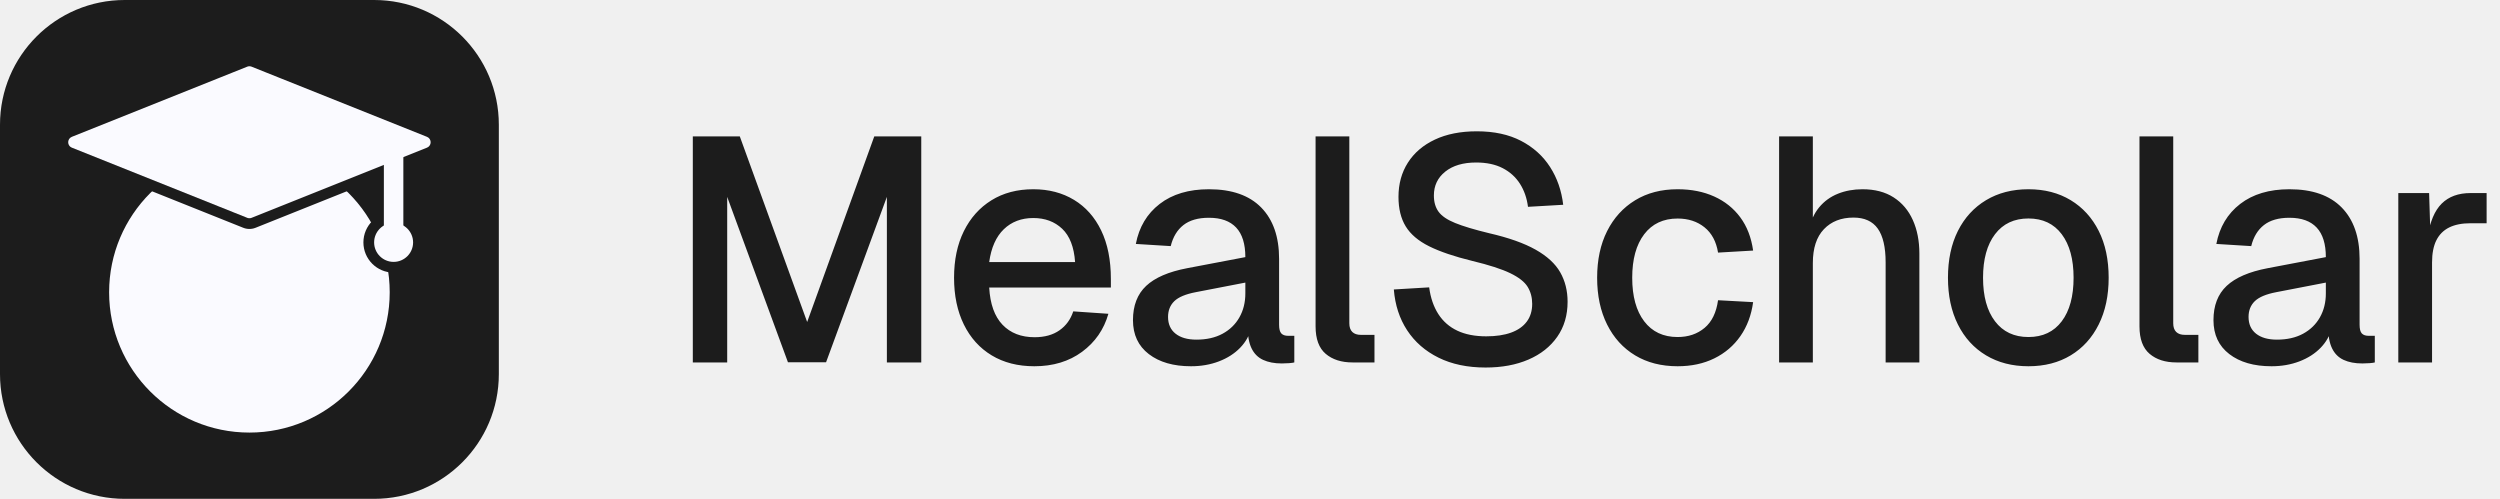
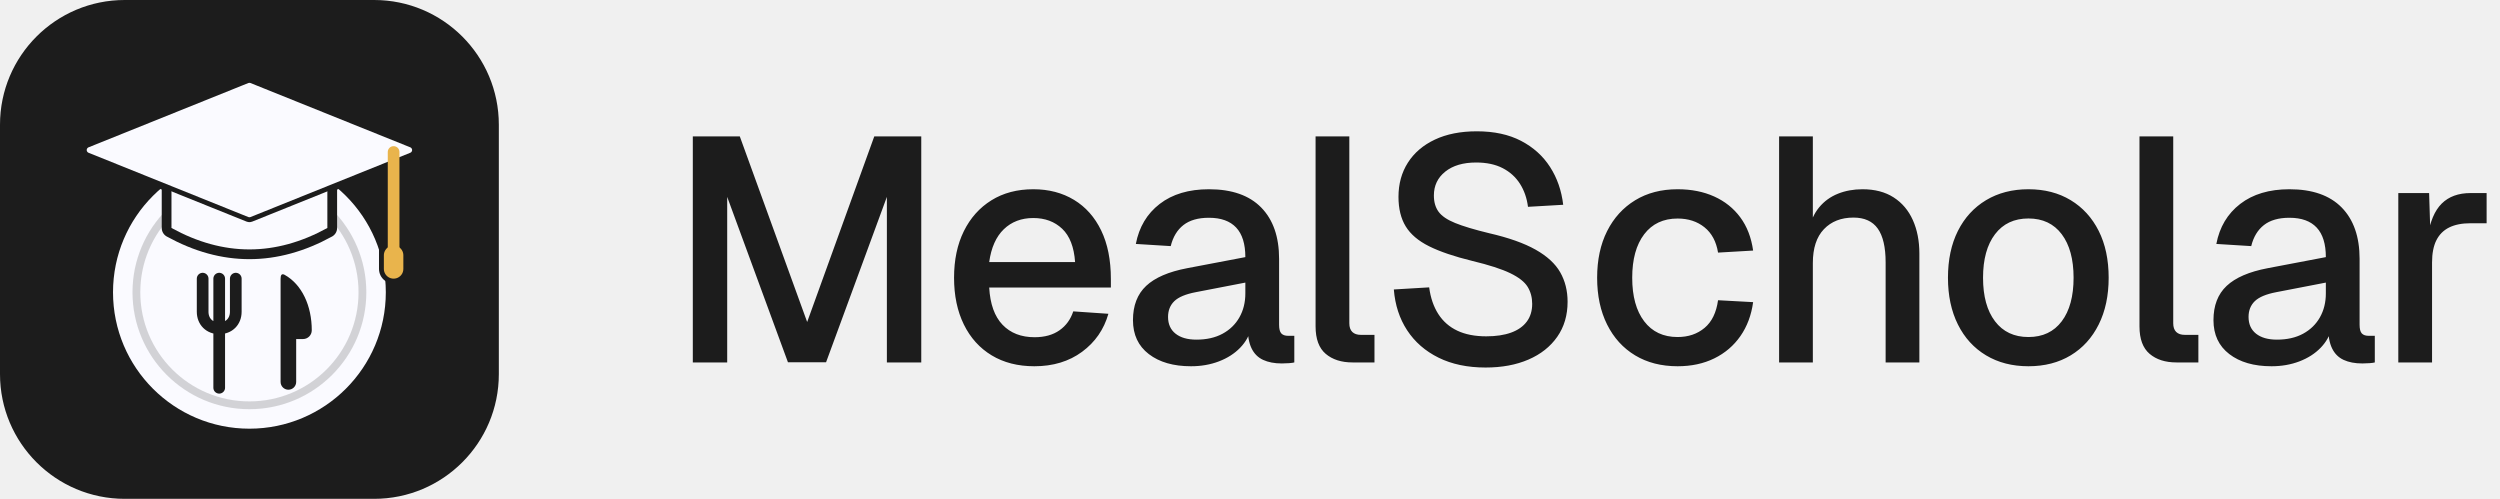
<svg xmlns="http://www.w3.org/2000/svg" viewBox="0 0 2566 512" role="img" aria-label="MealScholar">
  <rect width="512" height="512" rx="128" fill="#1C1C1C" />
-   <mask id="ms-gap" maskUnits="userSpaceOnUse" x="0" y="0" width="512" height="512">
-     <path d="M0 0h512v512H0z" fill="#fff" />
-     <polygon points="256,74 436,146 256,218 76,146" stroke="#000" stroke-width="34" stroke-linejoin="round" />
-     <path d="M404 158.8V238.8" stroke="#000" stroke-width="42" stroke-linecap="round" />
-     <circle cx="404" cy="248.8" r="31" />
-   </mask>
-   <g mask="url(#ms-gap)">
-     <circle cx="256" cy="300" r="144" fill="#FAFAFF" />
+   <defs>
+     <mask id="ms-lockup-plate" maskUnits="userSpaceOnUse" x="0" y="0" width="512" height="512">
+       <path d="M0 0h512v512H0Z" fill="#fff" />
+       <path d="M176 182v52q80 44 160 0v-52Z" fill="#000" stroke="#000" stroke-width="20" stroke-linejoin="round" />
+       <path d="M256 88 420 154 256 220 92 154Z" fill="#000" stroke="#000" stroke-width="20" stroke-linejoin="round" />
+       <path d="M208 270v34c0 10 7 17 17 17s17-7 17-17v-34m-17 0v112" transform="translate(0 16)" fill="none" stroke="#000" stroke-width="12" stroke-linecap="round" stroke-linejoin="round" />
+       <path d="M292 266c18 10 28 32 28 57 0 5-4 9-9 9h-7v44a8 8 0 0 1-16 0V270q0-6 4-4Z" transform="translate(0 16)" fill="#000" />
+       <path d="M404 156v120" fill="none" stroke="#000" stroke-width="30" stroke-linecap="round" />
+       <circle cx="256" cy="300" r="116" fill="none" stroke="#000" stroke-width="8" opacity="0.18" />
+     </mask>
+     <mask id="ms-lockup-band" maskUnits="userSpaceOnUse" x="0" y="0" width="512" height="512">
+       <path d="M0 0h512v512H0Z" fill="#fff" />
+       <path d="M256 88 420 154 256 220 92 154Z" fill="#000" stroke="#000" stroke-width="16" stroke-linejoin="round" />
+     </mask>
+   </defs>
+   <g fill="#FAFAFF">
+     <circle cx="256" cy="300" r="140" mask="url(#ms-lockup-plate)" />
+     <path d="M176 182v52q80 44 160 0v-52Z" mask="url(#ms-lockup-band)" />
+     <path d="M256 88 420 154 256 220 92 154Z" stroke="#FAFAFF" stroke-width="6" stroke-linejoin="round" />
  </g>
-   <polygon points="256,74 436,146 256,218 76,146" fill="#FAFAFF" stroke="#FAFAFF" stroke-width="12" stroke-linejoin="round" />
-   <path d="M404 158.8V238.8" stroke="#FAFAFF" stroke-width="20" stroke-linecap="round" />
-   <circle cx="404" cy="248.8" r="20" fill="#FAFAFF" />
+   <path d="M404 156v112" fill="none" stroke="#E9B44C" stroke-width="12" stroke-linecap="round" />
+   <path d="M404 262v14" fill="none" stroke="#E9B44C" stroke-width="20" stroke-linecap="round" />
  <path transform="translate(683 372) scale(0.32676)" fill="#1C1C1C" d="M86 0.0V-710.0H233.601L445.2 -127.002L655.999 -710.0H803.601V0.0H695.6V-519.998L504.601 -0.6H384.8L194.001 -519.998V0.0Z M1158.8 12.0Q1081.4 12.0 1024.8 -22.2Q968.2 -56.4 937.4 -119.1Q906.6 -181.8 906.6 -266Q906.6 -350.2 937.4 -412.4Q968.2 -474.6 1024 -509.3Q1079.8 -544 1155.6 -544Q1228.201 -544 1283.301 -510.7Q1338.401 -477.4 1368.801 -414.4Q1399.201 -351.4 1399.201 -262V-235.2H1017.001Q1021.401 -157.4 1058.901 -118.3Q1096.401 -79.201 1159.6 -79.201Q1207 -79.201 1237.9 -101.001Q1268.8 -122.8 1281 -160.4L1391.401 -152.8Q1370.201 -78.6 1308.601 -33.3Q1247.001 12.0 1158.8 12.0ZM1017.001 -315.2H1286.8Q1281.8 -386.2 1246.2 -419.9Q1210.6 -453.599 1155.6 -453.599Q1099.401 -453.599 1062.901 -418.4Q1026.401 -383.2 1017.001 -315.2Z M1650.8 12.0Q1568.2 12.0 1518.4 -26.2Q1468.6 -64.4 1468.6 -132.8Q1468.6 -201.6 1510.1 -240.5Q1551.6 -279.4 1638.8 -296L1821.6 -330.8Q1821.6 -392.8 1792.8 -423.6Q1764 -454.4 1707.2 -454.4Q1656.401 -454.4 1627.101 -431.5Q1597.801 -408.6 1587.201 -365.4L1477.6 -372.2Q1492.8 -451.8 1552.6 -497.9Q1612.4 -544 1707.2 -544Q1815.201 -544 1871.401 -486.6Q1927.601 -429.2 1927.601 -325.2V-118.401Q1927.601 -98.801 1934.501 -91.201Q1941.401 -83.601 1956.401 -83.601H1975.401V0.0Q1970.401 1.4 1959.201 2.3Q1948.001 3.2 1936.201 3.2Q1901.601 3.2 1877.401 -8Q1853.2 -19.2 1841 -44.5Q1828.8 -69.8 1828.8 -112.8L1839.6 -108.0Q1831.8 -73.4 1805.2 -46Q1778.6 -18.6 1738.5 -3.3Q1698.4 12.0 1650.8 12.0ZM1668.001 -71.601Q1715.8 -71.601 1750.1 -90.2Q1784.4 -108.8 1803 -141.7Q1821.6 -174.6 1821.6 -216.8V-250.8L1666.401 -220.8Q1618.201 -211.6 1598.501 -192.5Q1578.801 -173.4 1578.801 -142.8Q1578.801 -109 1602.401 -90.3Q1626.001 -71.601 1668.001 -71.601Z M2158.2 0.0Q2105.8 0.0 2074 -27Q2042.2 -54 2042.2 -113.201V-710.0H2148.201V-123.201Q2148.201 -104.801 2157.601 -95.701Q2167.001 -86.601 2184.601 -86.601H2227.201V0.0Z M2576.2 16.0Q2491 16.0 2428.4 -15.0Q2365.8 -46.0 2329.8 -101Q2293.8 -156 2288 -229.2L2399.001 -235.8Q2405.601 -186.4 2427.801 -151.901Q2450.001 -117.401 2487.501 -99.701Q2525.001 -82.001 2578.2 -82.001Q2624.2 -82.001 2656.4 -93.701Q2688.6 -105.401 2705.6 -128.201Q2722.6 -151 2722.6 -184Q2722.6 -214.2 2708.3 -237.5Q2694 -260.8 2653.7 -280.3Q2613.4 -299.8 2534.601 -318.799Q2449.6 -339.599 2398.8 -364.899Q2348 -390.199 2325.3 -427.4Q2302.6 -464.6 2302.6 -520Q2302.6 -581.2 2332.2 -627.6Q2361.8 -674 2417 -700Q2472.2 -726.0 2548.601 -726.0Q2630.001 -726.0 2687.601 -696Q2745.201 -666 2778.701 -614Q2812.201 -562 2820.001 -495.2L2709.4 -488.8Q2704.2 -529.8 2684.2 -561.199Q2664.2 -592.599 2629.9 -610.299Q2595.6 -627.999 2546.601 -627.999Q2485.401 -627.999 2449.601 -599.399Q2413.801 -570.799 2413.801 -524.4Q2413.801 -493.6 2428.501 -473.4Q2443.201 -453.2 2480.501 -438Q2517.801 -422.8 2587 -406Q2679.201 -384.8 2733.401 -354.2Q2787.601 -323.6 2810.701 -283Q2833.801 -242.4 2833.801 -190.4Q2833.801 -127 2801.301 -80.5Q2768.801 -34 2710.901 -9Q2653.001 16.0 2576.2 16.0Z M3179.4 12.0Q3102.6 12.0 3045.9 -22.2Q2989.2 -56.4 2957.9 -119.1Q2926.6 -181.8 2926.6 -266Q2926.6 -350.2 2957.9 -412.4Q2989.2 -474.6 3045.9 -509.3Q3102.6 -544 3179.4 -544Q3243.801 -544 3294.201 -521.3Q3344.601 -498.6 3376.301 -455.7Q3408.001 -412.8 3416.601 -351.4L3306.4 -345Q3298 -397 3263.8 -424.499Q3229.6 -451.999 3179.4 -451.999Q3112.001 -451.999 3074.401 -402.6Q3036.801 -353.2 3036.801 -266Q3036.801 -178.6 3074.401 -129.201Q3112.001 -79.801 3179.4 -79.801Q3229.8 -79.801 3264.1 -108.501Q3298.4 -137.201 3306.4 -195.4L3416.601 -189.4Q3408.201 -128 3376.701 -82.8Q3345.201 -37.6 3294.801 -12.8Q3244.401 12.0 3179.4 12.0Z M3498.2 0.0V-710.0H3604.201V-412.4L3591.001 -413.6Q3600.201 -458.6 3624.101 -487.3Q3648.001 -516 3683.101 -530Q3718.201 -544 3760.201 -544Q3818.201 -544 3858.001 -518.4Q3897.801 -492.8 3918.301 -447.1Q3938.801 -401.4 3938.801 -342.2V0.0H3832.8V-314.4Q3832.8 -385.599 3808.2 -420.299Q3783.6 -454.999 3731.8 -454.999Q3673.801 -454.999 3639.001 -418.599Q3604.201 -382.2 3604.201 -312.4V0.0Z M4281.4 12.0Q4205.4 12.0 4148.3 -22.2Q4091.2 -56.4 4059.9 -119.1Q4028.6 -181.8 4028.6 -266Q4028.6 -351 4059.9 -413.2Q4091.2 -475.4 4148.3 -509.7Q4205.4 -544 4281.4 -544Q4357.401 -544 4414.101 -509.7Q4470.801 -475.4 4502.101 -413.2Q4533.401 -351 4533.401 -266Q4533.401 -181.8 4502.101 -119.1Q4470.801 -56.4 4414.101 -22.2Q4357.401 12.0 4281.4 12.0ZM4281.4 -79.801Q4348.8 -79.801 4386 -129.201Q4423.2 -178.6 4423.2 -266Q4423.2 -353.2 4386 -402.7Q4348.8 -452.199 4281.4 -452.199Q4214.001 -452.199 4176.401 -402.7Q4138.801 -353.2 4138.801 -266Q4138.801 -178.6 4176.401 -129.201Q4214.001 -79.801 4281.4 -79.801Z M4746.2 0.0Q4693.8 0.0 4662 -27Q4630.2 -54 4630.2 -113.201V-710.0H4736.201V-123.201Q4736.201 -104.801 4745.601 -95.701Q4755.001 -86.601 4772.601 -86.601H4815.201V0.0Z M5044.8 12.0Q4962.2 12.0 4912.4 -26.2Q4862.6 -64.4 4862.6 -132.8Q4862.6 -201.6 4904.1 -240.5Q4945.6 -279.4 5032.8 -296L5215.6 -330.8Q5215.6 -392.8 5186.8 -423.6Q5158 -454.4 5101.2 -454.4Q5050.401 -454.4 5021.101 -431.5Q4991.801 -408.6 4981.201 -365.4L4871.6 -372.2Q4886.8 -451.8 4946.6 -497.9Q5006.4 -544 5101.2 -544Q5209.201 -544 5265.401 -486.6Q5321.601 -429.2 5321.601 -325.2V-118.401Q5321.601 -98.801 5328.501 -91.201Q5335.401 -83.601 5350.401 -83.601H5369.401V0.0Q5364.401 1.4 5353.201 2.3Q5342.001 3.2 5330.201 3.2Q5295.601 3.2 5271.401 -8Q5247.2 -19.2 5235 -44.5Q5222.8 -69.8 5222.8 -112.8L5233.6 -108.0Q5225.8 -73.4 5199.2 -46Q5172.6 -18.6 5132.5 -3.3Q5092.4 12.0 5044.8 12.0ZM5062.001 -71.601Q5109.8 -71.601 5144.1 -90.2Q5178.4 -108.8 5197 -141.7Q5215.6 -174.6 5215.6 -216.8V-250.8L5060.401 -220.8Q5012.201 -211.6 4992.501 -192.5Q4972.801 -173.4 4972.801 -142.8Q4972.801 -109 4996.401 -90.3Q5020.001 -71.601 5062.001 -71.601Z M5443.2 0.0V-532H5540.001L5544.401 -390.8L5535.201 -393.6Q5546.201 -466 5579.601 -499Q5613.001 -532 5669.801 -532H5720.601V-437.199H5670.201Q5629.601 -437.199 5602.901 -423.899Q5576.201 -410.599 5562.701 -383.599Q5549.201 -356.6 5549.201 -313.8V0.0Z" />
</svg>
